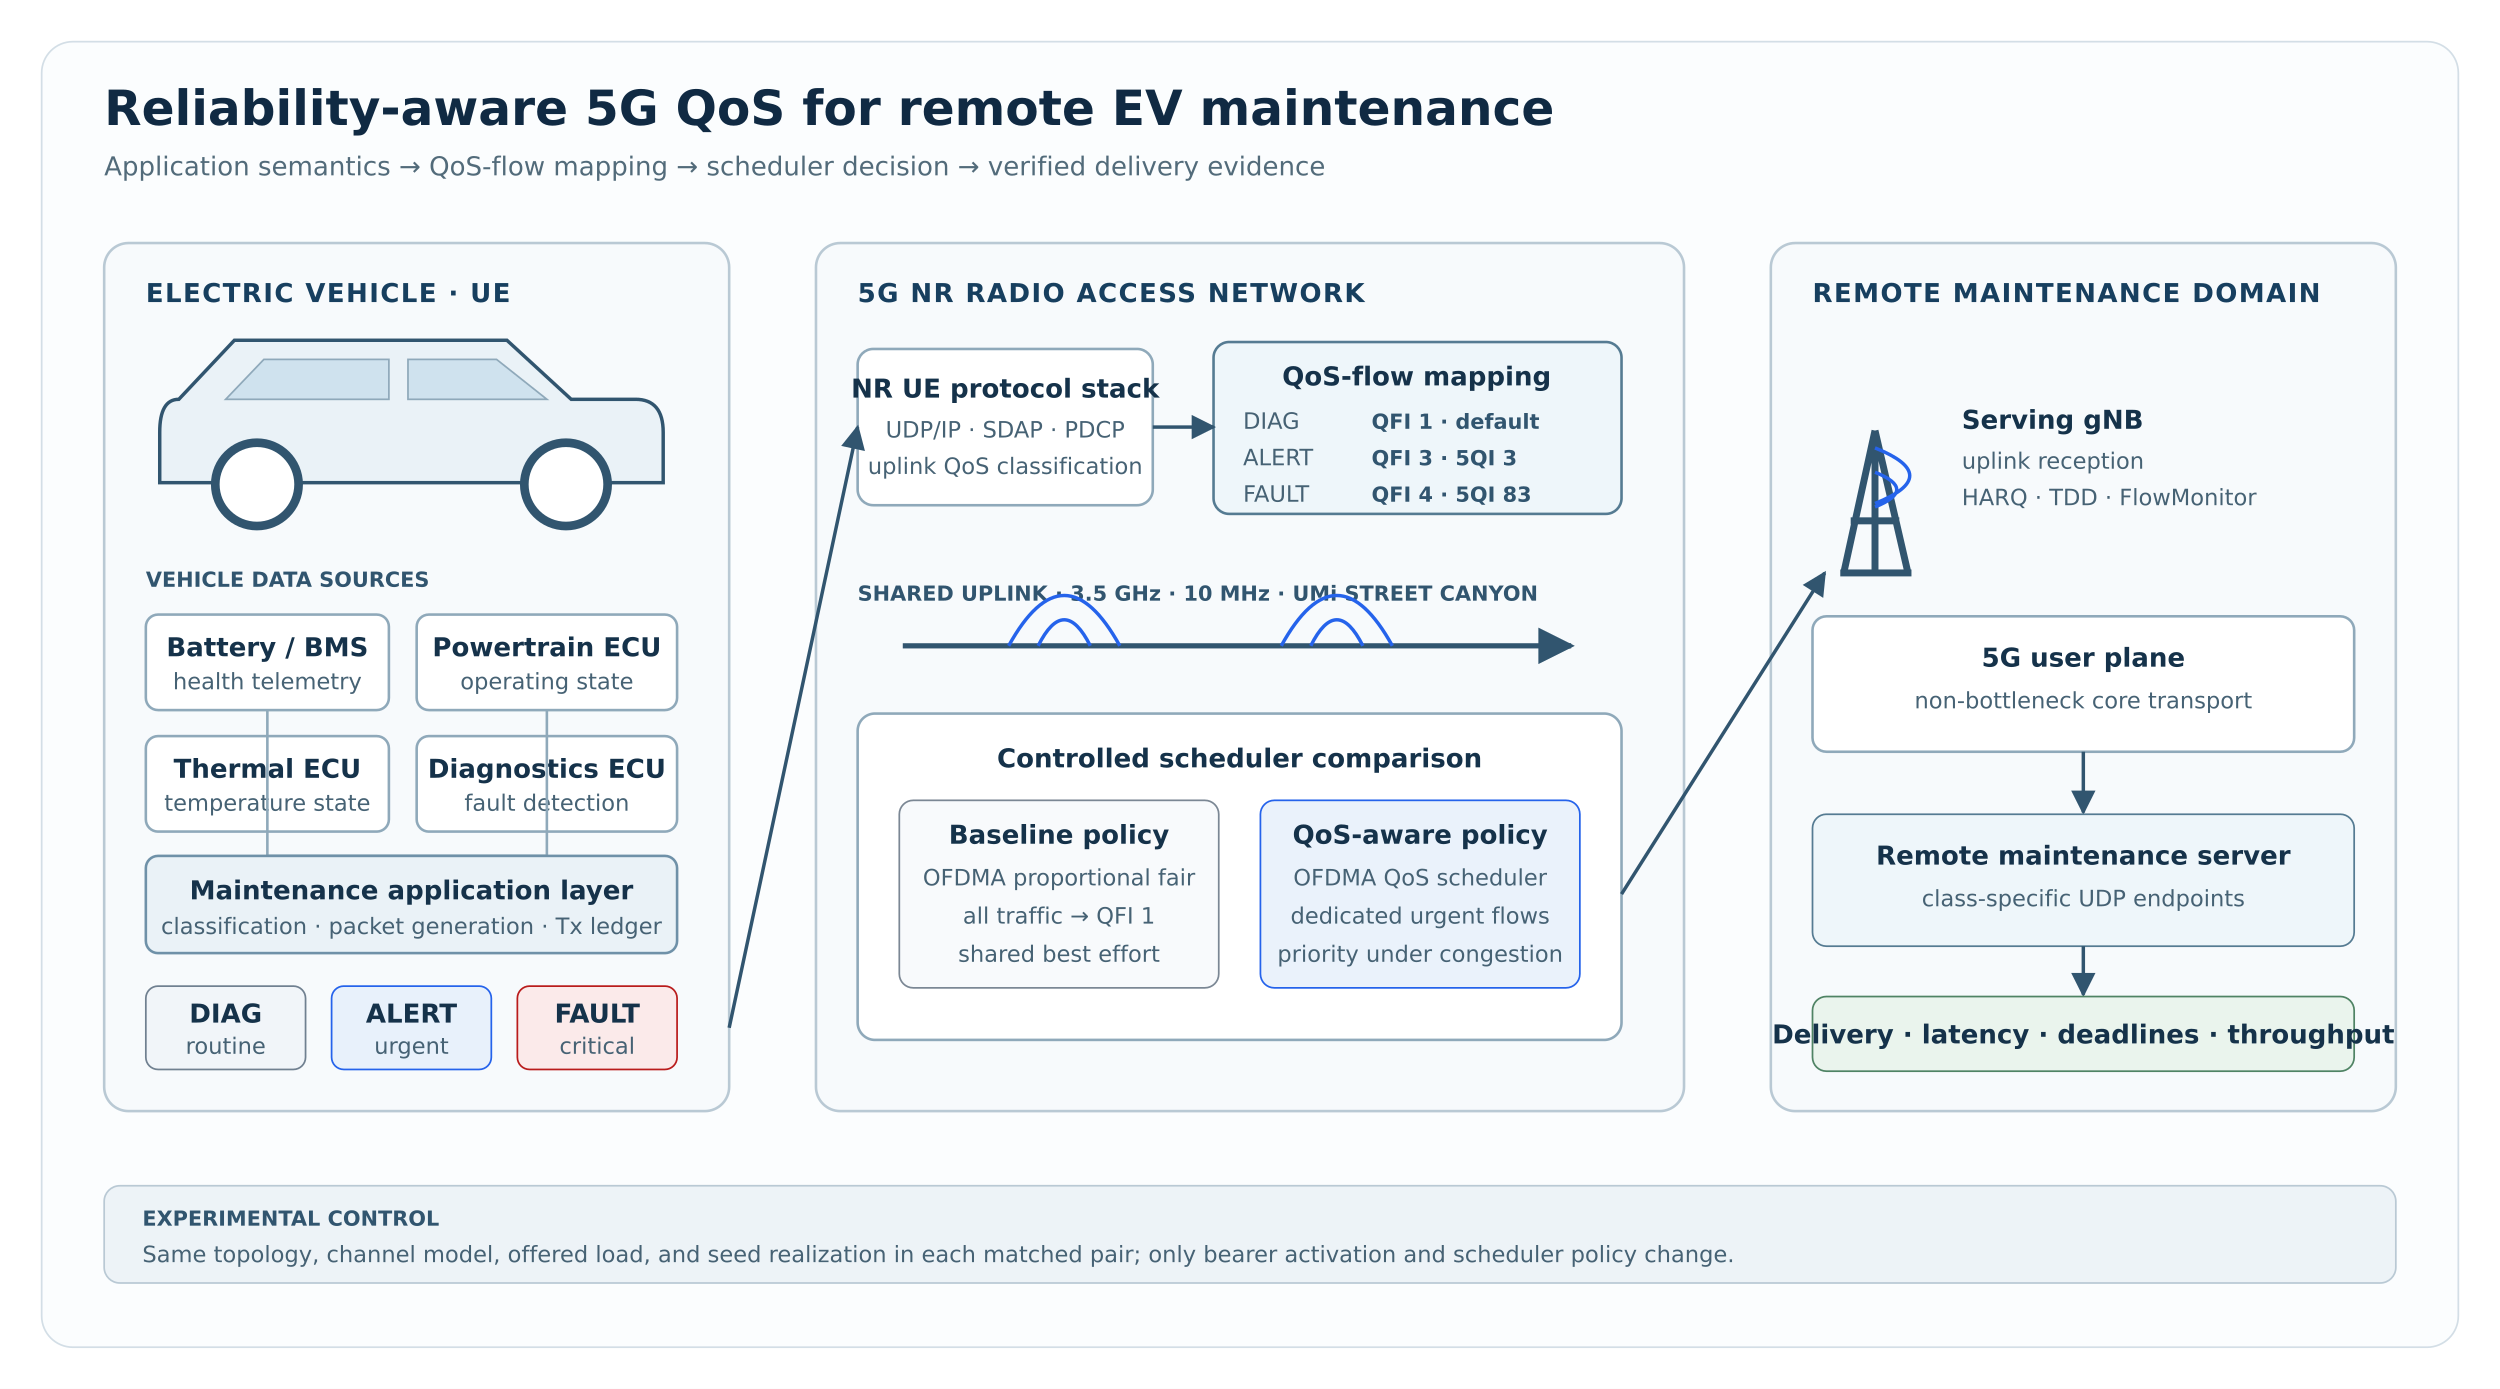
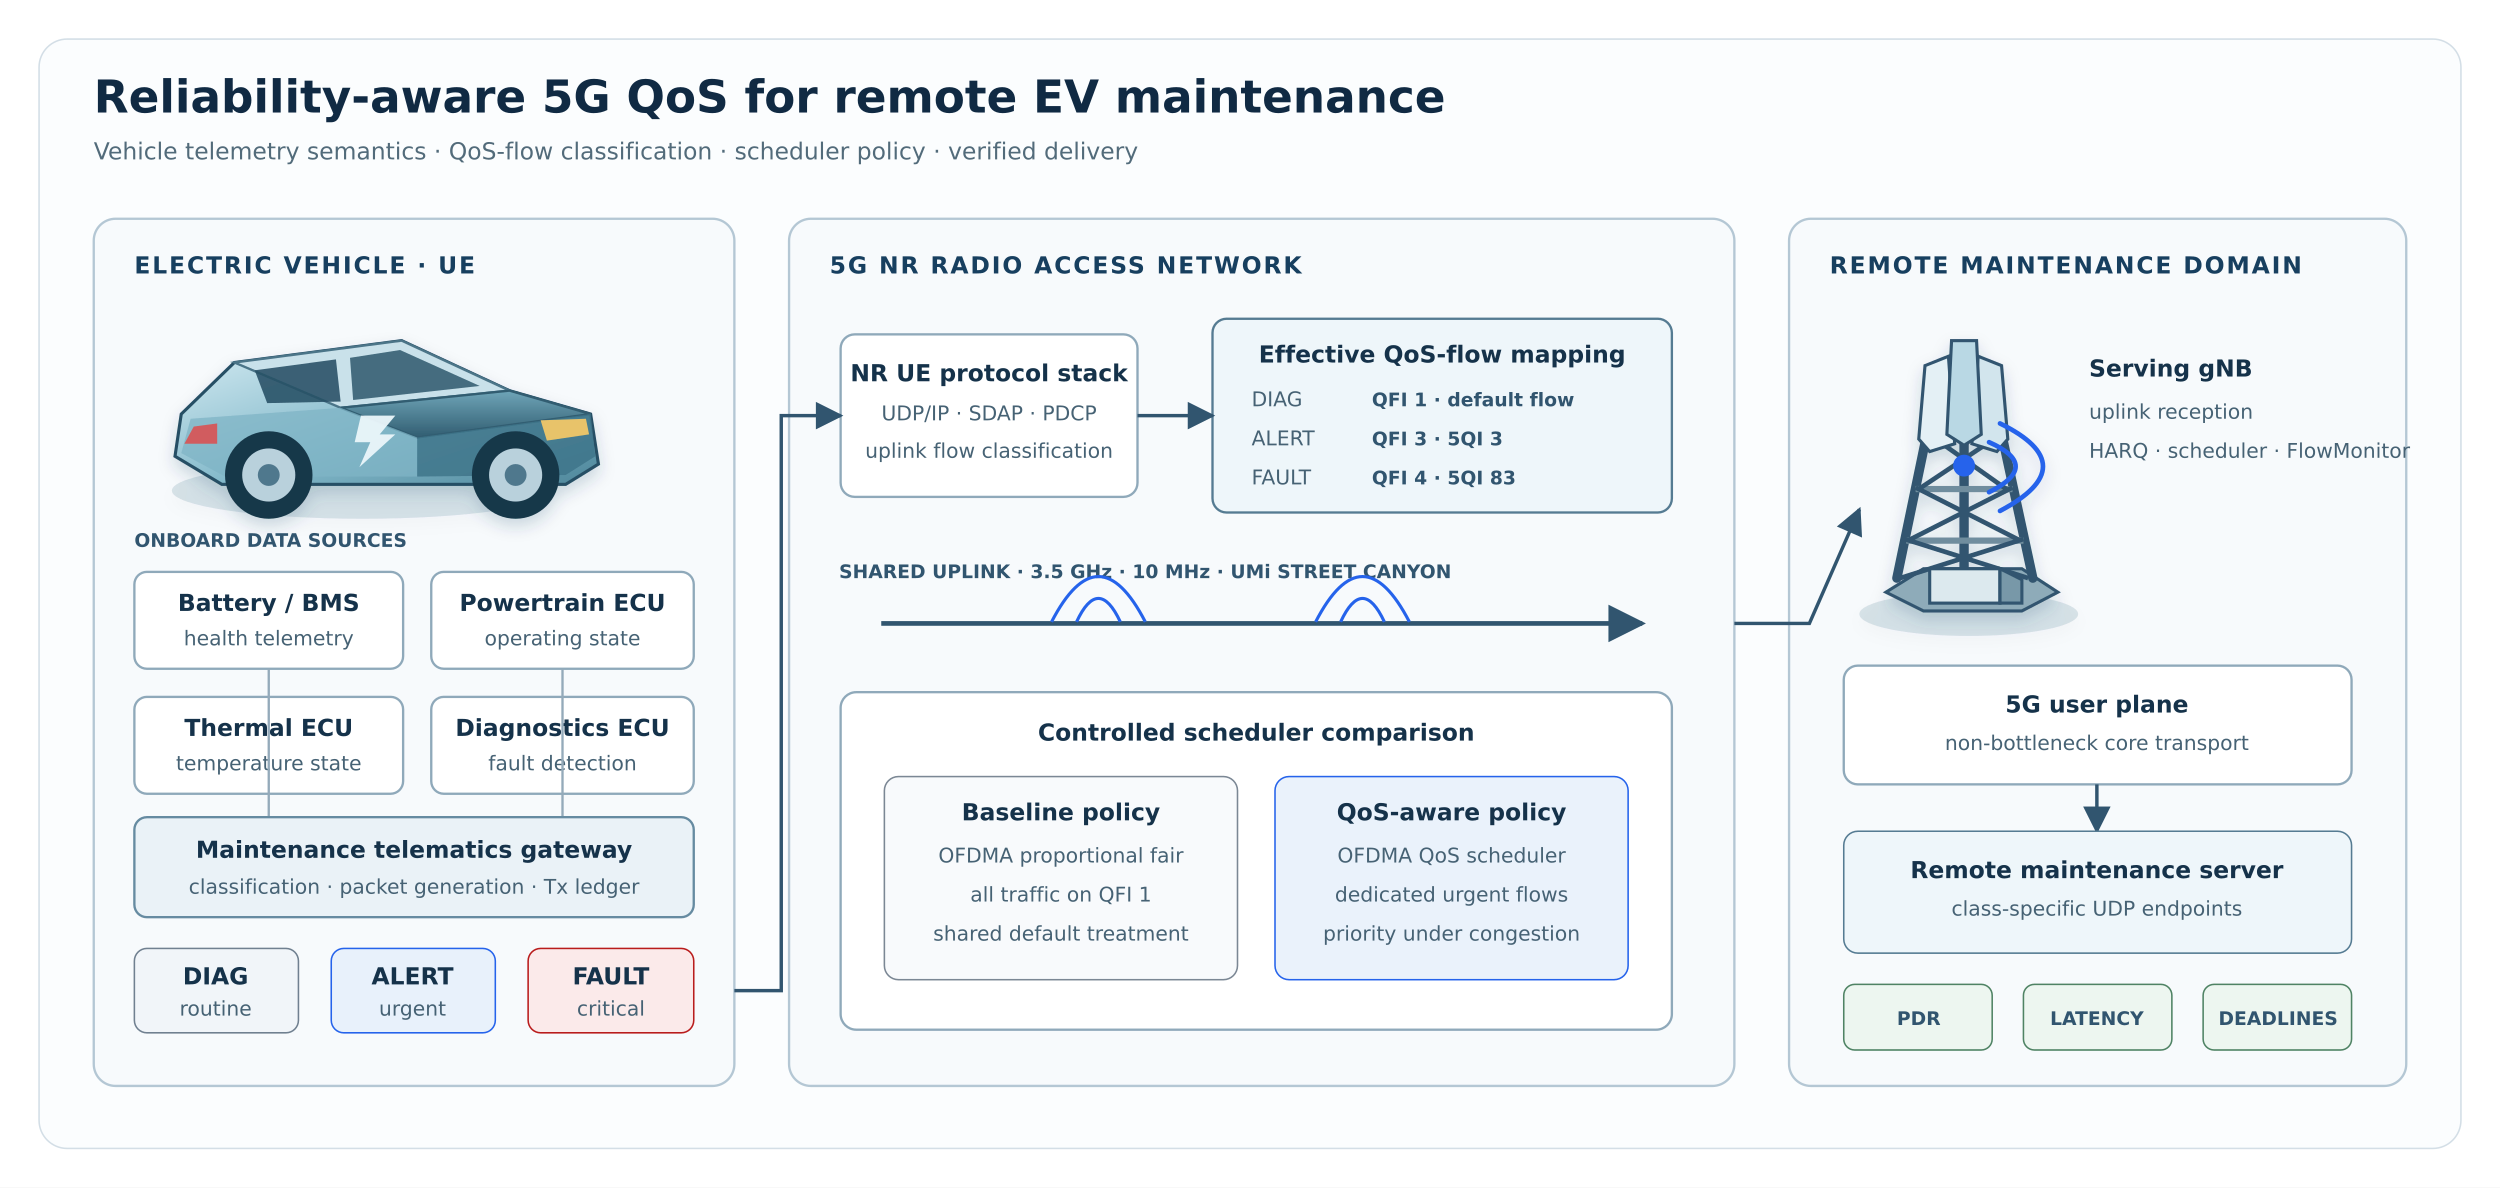
- <svg xmlns="http://www.w3.org/2000/svg" width="1440" height="800" viewBox="0 0 1440 800" role="img" aria-labelledby="title desc">
+ <svg xmlns="http://www.w3.org/2000/svg" width="1600" height="760" viewBox="0 0 1600 760" role="img" aria-labelledby="title desc">
  <defs>
-     <marker id="arrow" viewBox="0 0 10 10" refX="9" refY="5" markerWidth="7" markerHeight="7" orient="auto-start-reverse">
-       <path d="M 0 0 L 10 5 L 0 10 z" fill="#31556f" />
+     <linearGradient id="vehicleBody" x1="0" y1="0" x2="1" y2="1">
+       <stop offset="0" stop-color="#d9eef5" />
+       <stop offset="0.55" stop-color="#83b9ca" />
+       <stop offset="1" stop-color="#4f879b" />
+     </linearGradient>
+     <linearGradient id="vehicleSide" x1="0" y1="0" x2="0" y2="1">
+       <stop offset="0" stop-color="#6fa5b8" />
+       <stop offset="1" stop-color="#315d71" />
+     </linearGradient>
+     <linearGradient id="mast" x1="0" y1="0" x2="1" y2="1">
+       <stop offset="0" stop-color="#d8e4eb" />
+       <stop offset="1" stop-color="#7894a6" />
+     </linearGradient>
+     <filter id="shadow" x="-20%" y="-30%" width="140%" height="170%">
+       <feDropShadow dx="0" dy="5" stdDeviation="5" flood-color="#173f5f" flood-opacity="0.18" />
+     </filter>
+     <marker id="arrow" viewBox="0 0 10 10" refX="9" refY="5" markerWidth="8" markerHeight="8" orient="auto-start-reverse">
+       <path d="M0 0L10 5L0 10Z" fill="#31556f" />
    </marker>
    <style>
-       text{font-family:'DejaVu Sans',Arial,sans-serif}.title{font-size:28px;font-weight:700;fill:#102a43}.subtitle{font-size:15px;font-weight:400;fill:#526b7a}.section{font-size:15px;font-weight:700;fill:#173f5f;letter-spacing:.8px}.label{font-size:15px;font-weight:600;fill:#15324a}.small{font-size:13px;font-weight:400;fill:#466274}.tiny{font-size:12px;font-weight:600;fill:#31556f}.box{fill:#fff;stroke:#8fa9ba;stroke-width:1.5}.group{fill:#f7fafc;stroke:#b9c9d4;stroke-width:1.5}.line{fill:none;stroke:#31556f;stroke-width:2;marker-end:url(#arrow)}
+       text{font-family:'DejaVu Sans',Arial,sans-serif}.title{font-size:29px;font-weight:700;fill:#102a43}.subtitle{font-size:15px;font-weight:400;fill:#526b7a}.section{font-size:15px;font-weight:700;fill:#173f5f;letter-spacing:1.2px}.label{font-size:15px;font-weight:700;fill:#15324a}.body{font-size:13px;font-weight:400;fill:#466274}.micro{font-size:12px;font-weight:600;fill:#31556f}.panel{fill:#f7fafc;stroke:#b4c7d4;stroke-width:1.5}.box{fill:#fff;stroke:#8fa9ba;stroke-width:1.5}.flow{fill:none;stroke:#31556f;stroke-width:2.2;marker-end:url(#arrow)}
    </style>
  </defs>
-   <rect width="1440" height="800" fill="#ffffff" />
-   <rect x="24" y="24" width="1392" height="752" rx="18" fill="#fbfdfe" stroke="#d3dee6" />
+   <rect width="1600" height="760" fill="#fff" />
+   <rect x="25" y="25" width="1550" height="710" rx="18" fill="#fbfdfe" stroke="#d3dee6" />
  <text x="60" y="72" class="title">Reliability-aware 5G QoS for remote EV maintenance</text>
-   <text x="60" y="101" class="subtitle">Application semantics → QoS-flow mapping → scheduler decision → verified delivery evidence</text>
-   <rect x="60" y="140" width="360" height="500" rx="14" class="group" />
-   <text x="84" y="174" class="section">ELECTRIC VEHICLE · UE</text>
-   <path d="M103 230 L135 196 H292 L329 230 H366 Q382 230 382 249 V278 H92 V249 Q92 230 103 230 Z" fill="#eaf2f7" stroke="#31556f" stroke-width="2" />
-   <circle cx="148" cy="279" r="24" fill="#fff" stroke="#31556f" stroke-width="5" />
-   <circle cx="326" cy="279" r="24" fill="#fff" stroke="#31556f" stroke-width="5" />
-   <path d="M152 207 H224 V230 H130 Z M235 207 H286 L315 230 H235 Z" fill="#cfe2ee" stroke="#8fa9ba" />
-   <text x="84" y="338" class="tiny">VEHICLE DATA SOURCES</text>
-   <rect x="84" y="354" width="140" height="55" rx="7" class="box" />
-   <text x="154" y="378" text-anchor="middle" class="label">Battery / BMS</text>
-   <text x="154" y="397" text-anchor="middle" class="small">health telemetry</text>
-   <rect x="240" y="354" width="150" height="55" rx="7" class="box" />
-   <text x="315" y="378" text-anchor="middle" class="label">Powertrain ECU</text>
-   <text x="315" y="397" text-anchor="middle" class="small">operating state</text>
-   <rect x="84" y="424" width="140" height="55" rx="7" class="box" />
-   <text x="154" y="448" text-anchor="middle" class="label">Thermal ECU</text>
-   <text x="154" y="467" text-anchor="middle" class="small">temperature state</text>
-   <rect x="240" y="424" width="150" height="55" rx="7" class="box" />
-   <text x="315" y="448" text-anchor="middle" class="label">Diagnostics ECU</text>
-   <text x="315" y="467" text-anchor="middle" class="small">fault detection</text>
-   <path d="M154 409 V493 M315 409 V493 M154 479 V493 H315 V479" fill="none" stroke="#8fa9ba" stroke-width="1.5" />
-   <rect x="84" y="493" width="306" height="56" rx="7" fill="#eaf2f7" stroke="#6f91a8" stroke-width="1.5" />
-   <text x="237" y="518" text-anchor="middle" class="label">Maintenance application layer</text>
-   <text x="237" y="538" text-anchor="middle" class="small">classification · packet generation · Tx ledger</text>
-   <rect x="84" y="568" width="92" height="48" rx="7" fill="#f1f5f9" stroke="#708090" />
-   <text x="130" y="589" text-anchor="middle" class="label">DIAG</text>
-   <text x="130" y="607" text-anchor="middle" class="small">routine</text>
-   <rect x="191" y="568" width="92" height="48" rx="7" fill="#e8f1fb" stroke="#2563eb" />
-   <text x="237" y="589" text-anchor="middle" class="label">ALERT</text>
-   <text x="237" y="607" text-anchor="middle" class="small">urgent</text>
-   <rect x="298" y="568" width="92" height="48" rx="7" fill="#fbeaea" stroke="#b91c1c" />
-   <text x="344" y="589" text-anchor="middle" class="label">FAULT</text>
-   <text x="344" y="607" text-anchor="middle" class="small">critical</text>
-   <rect x="470" y="140" width="500" height="500" rx="14" class="group" />
-   <text x="494" y="174" class="section">5G NR RADIO ACCESS NETWORK</text>
-   <rect x="494" y="201" width="170" height="90" rx="9" class="box" />
-   <text x="579" y="229" text-anchor="middle" class="label">NR UE protocol stack</text>
-   <text x="579" y="252" text-anchor="middle" class="small">UDP/IP · SDAP · PDCP</text>
-   <text x="579" y="273" text-anchor="middle" class="small">uplink QoS classification</text>
-   <line x1="420" y1="592" x2="494" y2="246" class="line" />
-   <rect x="699" y="197" width="235" height="99" rx="9" fill="#eef6fa" stroke="#557b92" stroke-width="1.5" />
-   <text x="816" y="222" text-anchor="middle" class="label">QoS-flow mapping</text>
-   <text x="716" y="247" class="small">DIAG</text>
-   <text x="790" y="247" class="tiny">QFI 1 · default</text>
-   <text x="716" y="268" class="small">ALERT</text>
-   <text x="790" y="268" class="tiny">QFI 3 · 5QI 3</text>
-   <text x="716" y="289" class="small">FAULT</text>
-   <text x="790" y="289" class="tiny">QFI 4 · 5QI 83</text>
-   <line x1="664" y1="246" x2="699" y2="246" class="line" />
-   <text x="494" y="346" class="tiny">SHARED UPLINK · 3.5 GHz · 10 MHz · UMi STREET CANYON</text>
-   <line x1="520" y1="372" x2="905" y2="372" stroke="#31556f" stroke-width="3" marker-end="url(#arrow)" />
-   <path d="M581 372 q32 -58 64 0 M598 372 q15 -30 30 0" fill="none" stroke="#2563eb" stroke-width="2" />
-   <path d="M738 372 q32 -58 64 0 M755 372 q15 -30 30 0" fill="none" stroke="#2563eb" stroke-width="2" />
-   <rect x="494" y="411" width="440" height="188" rx="10" class="box" />
-   <text x="714" y="442" text-anchor="middle" class="label">Controlled scheduler comparison</text>
-   <rect x="518" y="461" width="184" height="108" rx="8" fill="#f8fafc" stroke="#7b8794" />
-   <text x="610" y="486" text-anchor="middle" class="label">Baseline policy</text>
-   <text x="610" y="510" text-anchor="middle" class="small">OFDMA proportional fair</text>
-   <text x="610" y="532" text-anchor="middle" class="small">all traffic → QFI 1</text>
-   <text x="610" y="554" text-anchor="middle" class="small">shared best effort</text>
-   <rect x="726" y="461" width="184" height="108" rx="8" fill="#eaf2fb" stroke="#2563eb" />
-   <text x="818" y="486" text-anchor="middle" class="label">QoS-aware policy</text>
-   <text x="818" y="510" text-anchor="middle" class="small">OFDMA QoS scheduler</text>
-   <text x="818" y="532" text-anchor="middle" class="small">dedicated urgent flows</text>
-   <text x="818" y="554" text-anchor="middle" class="small">priority under congestion</text>
-   <rect x="1020" y="140" width="360" height="500" rx="14" class="group" />
-   <text x="1044" y="174" class="section">REMOTE MAINTENANCE DOMAIN</text>
-   <g transform="translate(1055 202)">
-     <path d="M25 128 V46 M25 46 L7 128 M25 46 L44 128 M11 98 H39 M5 128 H46" fill="none" stroke="#31556f" stroke-width="4" />
-     <path d="M25 56 q40 16 0 32 M25 70 q25 10 0 20" fill="none" stroke="#2563eb" stroke-width="2" />
+   <text x="60" y="102" class="subtitle">Vehicle telemetry semantics  ·  QoS-flow classification  ·  scheduler policy  ·  verified delivery</text>
+   <rect x="60" y="140" width="410" height="555" rx="14" class="panel" />
+   <text x="86" y="175" class="section">ELECTRIC VEHICLE · UE</text>
+   <g transform="translate(102 196)" filter="url(#shadow)">
+     <ellipse cx="130" cy="118" rx="122" ry="18" fill="#173f5f" opacity="0.13" />
+     <path d="M14 69L48 36L155 22L224 54L276 69L281 101L260 114L40 114L10 96Z" fill="url(#vehicleBody)" stroke="#274f65" stroke-width="2" />
+     <path d="M48 36L155 22L224 54L116 65Z" fill="#c9e1ea" stroke="#4b7488" stroke-width="1.5" />
+     <path d="M116 65L224 54L276 69L165 84Z" fill="url(#vehicleSide)" stroke="#315d71" stroke-width="1.5" />
+     <path d="M61 41L113 34L116 61L69 62Z" fill="#274f65" opacity="0.88" />
+     <path d="M122 33L154 28L205 51L124 60Z" fill="#355f73" opacity="0.9" />
+     <path d="M20 72L116 65L165 84L165 109L42 109L14 94Z" fill="#7fb4c5" opacity="0.75" />
+     <path d="M165 84L276 69L279 96L260 108L165 109Z" fill="#3e7489" opacity="0.84" />
+     <path d="M244 73L273 72L275 82L248 86Z" fill="#e8c36a" />
+     <path d="M22 77L37 75L37 88L16 88Z" fill="#d95252" opacity="0.9" />
+     <path d="M129 70L151 70L141 82L151 82L128 103L135 87L125 87Z" fill="#eaf6fa" opacity="0.95" />
+     <g>
+       <ellipse cx="70" cy="108" rx="28" ry="28" fill="#18384a" />
+       <ellipse cx="70" cy="108" rx="17" ry="17" fill="#b9d1dc" />
+       <ellipse cx="70" cy="108" rx="7" ry="7" fill="#50788d" />
+       <ellipse cx="228" cy="108" rx="28" ry="28" fill="#18384a" />
+       <ellipse cx="228" cy="108" rx="17" ry="17" fill="#b9d1dc" />
+       <ellipse cx="228" cy="108" rx="7" ry="7" fill="#50788d" />
+     </g>
  </g>
-   <text x="1130" y="247" class="label">Serving gNB</text>
-   <text x="1130" y="270" class="small">uplink reception</text>
-   <text x="1130" y="291" class="small">HARQ · TDD · FlowMonitor</text>
-   <line x1="934" y1="515" x2="1051" y2="330" class="line" />
-   <rect x="1044" y="355" width="312" height="78" rx="8" class="box" />
-   <text x="1200" y="384" text-anchor="middle" class="label">5G user plane</text>
-   <text x="1200" y="408" text-anchor="middle" class="small">non-bottleneck core transport</text>
-   <line x1="1200" y1="433" x2="1200" y2="468" class="line" />
-   <rect x="1044" y="469" width="312" height="76" rx="8" fill="#eef6fa" stroke="#557b92" />
-   <text x="1200" y="498" text-anchor="middle" class="label">Remote maintenance server</text>
-   <text x="1200" y="522" text-anchor="middle" class="small">class-specific UDP endpoints</text>
-   <line x1="1200" y1="545" x2="1200" y2="573" class="line" />
-   <rect x="1044" y="574" width="312" height="43" rx="8" fill="#eaf4ed" stroke="#4f8364" />
-   <text x="1200" y="601" text-anchor="middle" class="label">Delivery · latency · deadlines · throughput</text>
-   <rect x="60" y="683" width="1320" height="56" rx="9" fill="#edf3f7" stroke="#b9c9d4" />
-   <text x="82" y="706" class="tiny">EXPERIMENTAL CONTROL</text>
-   <text x="82" y="727" class="small">Same topology, channel model, offered load, and seed realization in each matched pair; only bearer activation and scheduler policy change.</text>
+   <text x="86" y="350" class="micro">ONBOARD DATA SOURCES</text>
+   <rect x="86" y="366" width="172" height="62" rx="8" class="box" />
+   <text x="172" y="391" text-anchor="middle" class="label">Battery / BMS</text>
+   <text x="172" y="413" text-anchor="middle" class="body">health telemetry</text>
+   <rect x="276" y="366" width="168" height="62" rx="8" class="box" />
+   <text x="360" y="391" text-anchor="middle" class="label">Powertrain ECU</text>
+   <text x="360" y="413" text-anchor="middle" class="body">operating state</text>
+   <rect x="86" y="446" width="172" height="62" rx="8" class="box" />
+   <text x="172" y="471" text-anchor="middle" class="label">Thermal ECU</text>
+   <text x="172" y="493" text-anchor="middle" class="body">temperature state</text>
+   <rect x="276" y="446" width="168" height="62" rx="8" class="box" />
+   <text x="360" y="471" text-anchor="middle" class="label">Diagnostics ECU</text>
+   <text x="360" y="493" text-anchor="middle" class="body">fault detection</text>
+   <path d="M172 428V523M360 428V523M172 508V523H360V508" fill="none" stroke="#94aaba" stroke-width="1.5" />
+   <rect x="86" y="523" width="358" height="64" rx="8" fill="#eaf2f7" stroke="#668ba1" stroke-width="1.5" />
+   <text x="265" y="549" text-anchor="middle" class="label">Maintenance telematics gateway</text>
+   <text x="265" y="572" text-anchor="middle" class="body">classification · packet generation · Tx ledger</text>
+   <rect x="86" y="607" width="105" height="54" rx="8" fill="#f1f5f9" stroke="#708090" />
+   <text x="138" y="630" text-anchor="middle" class="label">DIAG</text>
+   <text x="138" y="650" text-anchor="middle" class="body">routine</text>
+   <rect x="212" y="607" width="105" height="54" rx="8" fill="#e8f1fb" stroke="#2563eb" />
+   <text x="264" y="630" text-anchor="middle" class="label">ALERT</text>
+   <text x="264" y="650" text-anchor="middle" class="body">urgent</text>
+   <rect x="338" y="607" width="106" height="54" rx="8" fill="#fbeaea" stroke="#b91c1c" />
+   <text x="391" y="630" text-anchor="middle" class="label">FAULT</text>
+   <text x="391" y="650" text-anchor="middle" class="body">critical</text>
+   <rect x="505" y="140" width="605" height="555" rx="14" class="panel" />
+   <text x="531" y="175" class="section">5G NR RADIO ACCESS NETWORK</text>
+   <rect x="538" y="214" width="190" height="104" rx="9" class="box" />
+   <text x="633" y="244" text-anchor="middle" class="label">NR UE protocol stack</text>
+   <text x="633" y="269" text-anchor="middle" class="body">UDP/IP · SDAP · PDCP</text>
+   <text x="633" y="293" text-anchor="middle" class="body">uplink flow classification</text>
+   <path d="M470 634H500V266H538" class="flow" />
+   <rect x="776" y="204" width="294" height="124" rx="9" fill="#eef6fa" stroke="#557b92" stroke-width="1.5" />
+   <text x="923" y="232" text-anchor="middle" class="label">Effective QoS-flow mapping</text>
+   <text x="801" y="260" class="body">DIAG</text>
+   <text x="878" y="260" class="micro">QFI 1 · default flow</text>
+   <text x="801" y="285" class="body">ALERT</text>
+   <text x="878" y="285" class="micro">QFI 3 · 5QI 3</text>
+   <text x="801" y="310" class="body">FAULT</text>
+   <text x="878" y="310" class="micro">QFI 4 · 5QI 83</text>
+   <path d="M728 266H776" class="flow" />
+   <text x="537" y="370" class="micro">SHARED UPLINK · 3.5 GHz · 10 MHz · UMi STREET CANYON</text>
+   <line x1="564" y1="399" x2="1051" y2="399" stroke="#31556f" stroke-width="3" marker-end="url(#arrow)" />
+   <path d="M673 398q30-58 60 0M689 398q14-30 28 0M842 398q30-58 60 0M858 398q14-30 28 0" fill="none" stroke="#2563eb" stroke-width="2" />
+   <rect x="538" y="443" width="532" height="216" rx="10" class="box" />
+   <text x="804" y="474" text-anchor="middle" class="label">Controlled scheduler comparison</text>
+   <rect x="566" y="497" width="226" height="130" rx="9" fill="#f8fafc" stroke="#7b8794" />
+   <text x="679" y="525" text-anchor="middle" class="label">Baseline policy</text>
+   <text x="679" y="552" text-anchor="middle" class="body">OFDMA proportional fair</text>
+   <text x="679" y="577" text-anchor="middle" class="body">all traffic on QFI 1</text>
+   <text x="679" y="602" text-anchor="middle" class="body">shared default treatment</text>
+   <rect x="816" y="497" width="226" height="130" rx="9" fill="#eaf2fb" stroke="#2563eb" />
+   <text x="929" y="525" text-anchor="middle" class="label">QoS-aware policy</text>
+   <text x="929" y="552" text-anchor="middle" class="body">OFDMA QoS scheduler</text>
+   <text x="929" y="577" text-anchor="middle" class="body">dedicated urgent flows</text>
+   <text x="929" y="602" text-anchor="middle" class="body">priority under congestion</text>
+   <rect x="1145" y="140" width="395" height="555" rx="14" class="panel" />
+   <text x="1171" y="175" class="section">REMOTE MAINTENANCE DOMAIN</text>
+   <g transform="translate(1182 205)" filter="url(#shadow)">
+     <ellipse cx="78" cy="188" rx="70" ry="14" fill="#173f5f" opacity="0.13" />
+     <path d="M25 174L49 159H112L135 174L112 186H49Z" fill="#8eabb9" stroke="#31556f" stroke-width="2" />
+     <path d="M58 40L32 165M92 40L119 165M75 35V166" fill="none" stroke="#31556f" stroke-width="6" stroke-linecap="round" />
+     <path d="M51 75H99M44 108H106M38 141H113" fill="none" stroke="#6f8d9e" stroke-width="4" />
+     <path d="M54 74L102 108M97 74L46 108M44 107L111 141M106 107L39 141M37 140L116 165M113 140L34 165" fill="none" stroke="#31556f" stroke-width="3" />
+     <path d="M50 29L65 23L69 79L53 84L46 76Z" fill="#e4f0f5" stroke="#31556f" stroke-width="2" />
+     <path d="M84 23L99 29L103 76L96 84L80 79Z" fill="#d2e5ed" stroke="#31556f" stroke-width="2" />
+     <path d="M67 13H83L86 73L75 80L64 73Z" fill="#b9d8e4" stroke="#31556f" stroke-width="2" />
+     <circle cx="75" cy="93" r="7" fill="#2563eb" />
+     <path d="M91 78Q125 93 91 110M98 66Q153 93 98 122" fill="none" stroke="#2563eb" stroke-width="3" stroke-linecap="round" />
+     <path d="M53 159H98V181H53Z" fill="#dce9ee" stroke="#31556f" stroke-width="2" />
+     <path d="M98 159L112 166V181L98 181Z" fill="#7898a8" stroke="#31556f" stroke-width="2" />
+   </g>
+   <text x="1337" y="241" class="label">Serving gNB</text>
+   <text x="1337" y="268" class="body">uplink reception</text>
+   <text x="1337" y="293" class="body">HARQ · scheduler · FlowMonitor</text>
+   <path d="M1110 399H1158L1190 326" class="flow" />
+   <rect x="1180" y="426" width="325" height="76" rx="9" class="box" />
+   <text x="1342" y="456" text-anchor="middle" class="label">5G user plane</text>
+   <text x="1342" y="480" text-anchor="middle" class="body">non-bottleneck core transport</text>
+   <path d="M1342 502V532" class="flow" />
+   <rect x="1180" y="532" width="325" height="78" rx="9" fill="#eef6fa" stroke="#557b92" />
+   <text x="1342" y="562" text-anchor="middle" class="label">Remote maintenance server</text>
+   <text x="1342" y="586" text-anchor="middle" class="body">class-specific UDP endpoints</text>
+   <rect x="1180" y="630" width="95" height="42" rx="7" fill="#edf6f0" stroke="#4f8364" />
+   <text x="1228" y="656" text-anchor="middle" class="micro">PDR</text>
+   <rect x="1295" y="630" width="95" height="42" rx="7" fill="#edf6f0" stroke="#4f8364" />
+   <text x="1342" y="656" text-anchor="middle" class="micro">LATENCY</text>
+   <rect x="1410" y="630" width="95" height="42" rx="7" fill="#edf6f0" stroke="#4f8364" />
+   <text x="1458" y="656" text-anchor="middle" class="micro">DEADLINES</text>
</svg>
